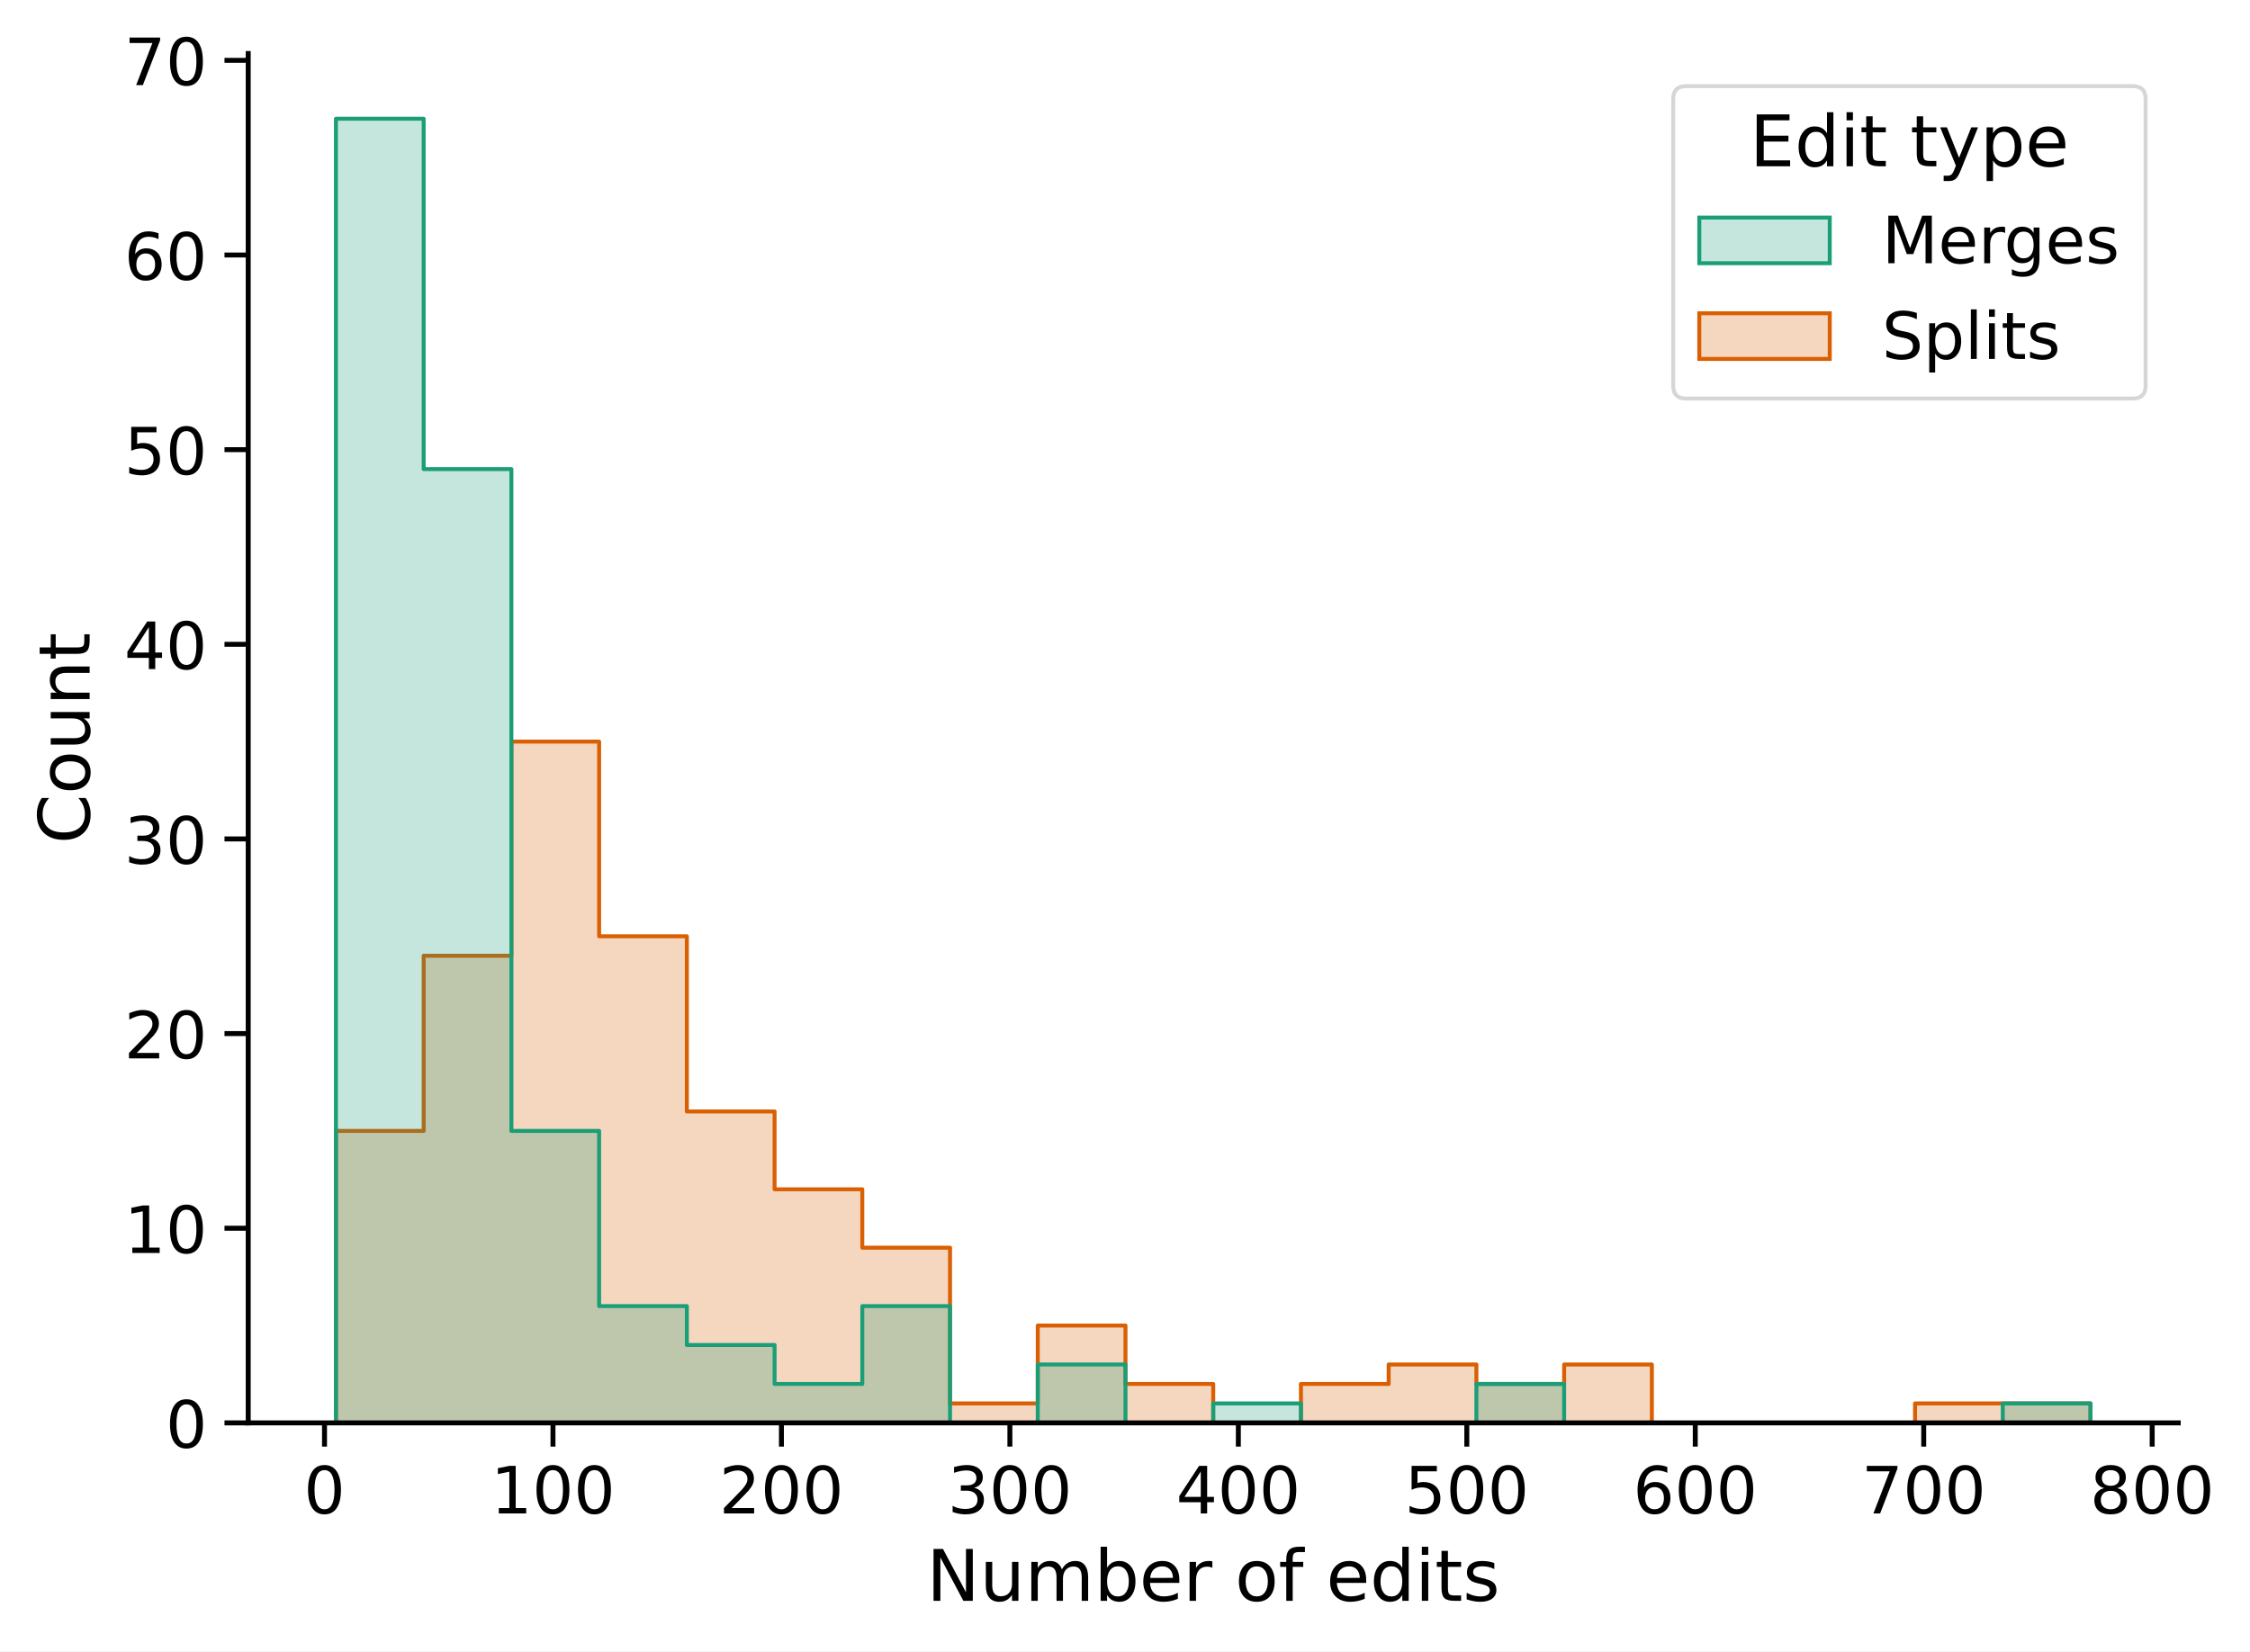
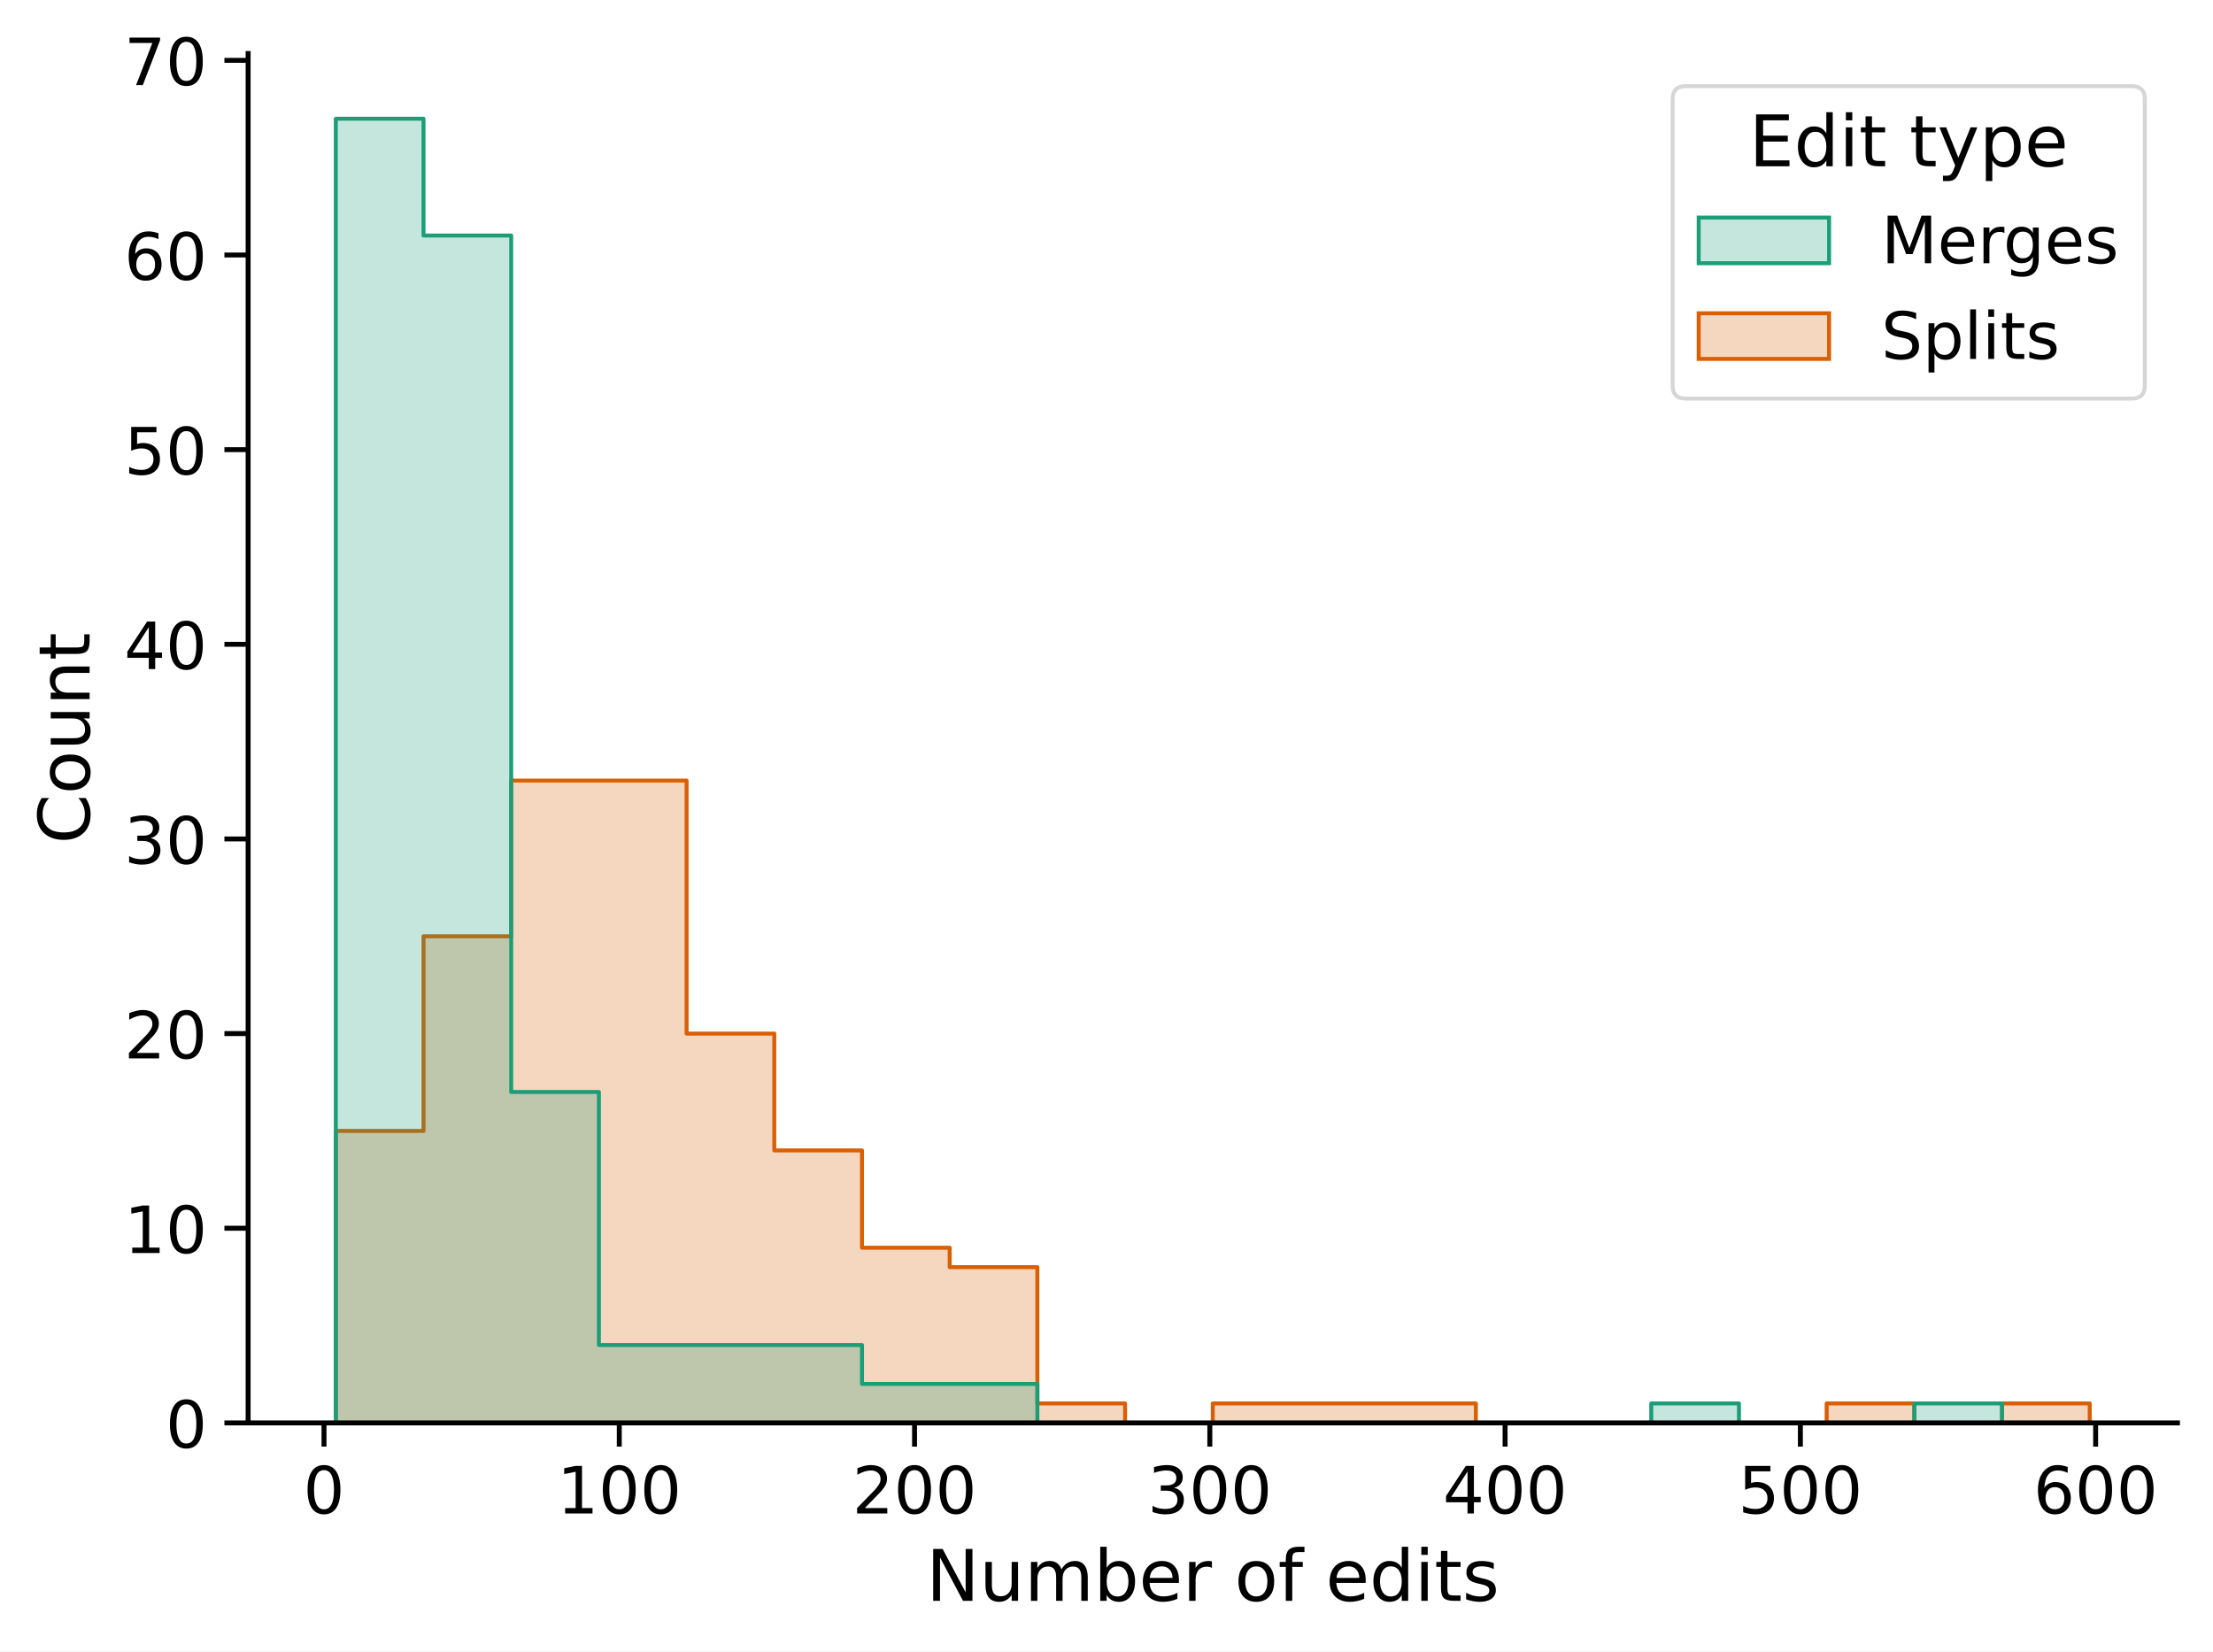
- <svg xmlns="http://www.w3.org/2000/svg" xmlns:xlink="http://www.w3.org/1999/xlink" width="455.36pt" height="334.247pt" viewBox="0 0 455.36 334.247" version="1.1">
+ <svg xmlns="http://www.w3.org/2000/svg" xmlns:xlink="http://www.w3.org/1999/xlink" width="448.034pt" height="334.247pt" viewBox="0 0 448.034 334.247" version="1.1">
  <defs>
    <style type="text/css">*{stroke-linejoin: round; stroke-linecap: butt}</style>
  </defs>
  <g id="figure_1">
    <g id="patch_1">
-       <path d="M 0 334.247  L 455.36 334.247  L 455.36 0  L 0 0  z " style="fill: #ffffff" />
+       <path d="M 0 334.247  L 448.034 334.247  L 448.034 0  L 0 0  z " style="fill: #ffffff" />
    </g>
    <g id="axes_1">
      <g id="patch_2">
        <path d="M 50.233 288.036  L 440.834 288.036  L 440.834 10.836  L 50.233 10.836  z " style="fill: #ffffff" />
      </g>
      <g id="PolyCollection_1">
        <defs>
-           <path id="m7f6171751f" d="M 67.988 -105.316  L 67.988 -46.212  L 85.743 -46.212  L 85.743 -46.212  L 103.497 -46.212  L 103.497 -46.212  L 121.252 -46.212  L 121.252 -46.212  L 139.006 -46.212  L 139.006 -46.212  L 156.761 -46.212  L 156.761 -46.212  L 174.515 -46.212  L 174.515 -46.212  L 192.27 -46.212  L 192.27 -46.212  L 210.024 -46.212  L 210.024 -46.212  L 227.779 -46.212  L 227.779 -46.212  L 245.534 -46.212  L 245.534 -46.212  L 263.288 -46.212  L 263.288 -46.212  L 281.043 -46.212  L 281.043 -46.212  L 298.797 -46.212  L 298.797 -46.212  L 316.552 -46.212  L 316.552 -46.212  L 334.306 -46.212  L 334.306 -46.212  L 352.061 -46.212  L 352.061 -46.212  L 369.815 -46.212  L 369.815 -46.212  L 387.57 -46.212  L 387.57 -46.212  L 405.324 -46.212  L 405.324 -46.212  L 423.079 -46.212  L 423.079 -46.212  L 423.079 -50.152  L 423.079 -50.152  L 423.079 -50.152  L 405.324 -50.152  L 405.324 -50.152  L 387.57 -50.152  L 387.57 -46.212  L 369.815 -46.212  L 369.815 -46.212  L 352.061 -46.212  L 352.061 -46.212  L 334.306 -46.212  L 334.306 -58.033  L 316.552 -58.033  L 316.552 -54.092  L 298.797 -54.092  L 298.797 -58.033  L 281.043 -58.033  L 281.043 -54.092  L 263.288 -54.092  L 263.288 -46.212  L 245.534 -46.212  L 245.534 -54.092  L 227.779 -54.092  L 227.779 -65.913  L 210.024 -65.913  L 210.024 -50.152  L 192.27 -50.152  L 192.27 -81.674  L 174.515 -81.674  L 174.515 -93.495  L 156.761 -93.495  L 156.761 -109.256  L 139.006 -109.256  L 139.006 -144.719  L 121.252 -144.719  L 121.252 -184.122  L 103.497 -184.122  L 103.497 -140.779  L 85.743 -140.779  L 85.743 -105.316  L 67.988 -105.316  z " style="stroke: #d95f02; stroke-width: 0.8" />
+           <path id="maee9add165" d="M 67.988 -105.316  L 67.988 -46.212  L 85.743 -46.212  L 85.743 -46.212  L 103.497 -46.212  L 103.497 -46.212  L 121.252 -46.212  L 121.252 -46.212  L 139.006 -46.212  L 139.006 -46.212  L 156.761 -46.212  L 156.761 -46.212  L 174.515 -46.212  L 174.515 -46.212  L 192.27 -46.212  L 192.27 -46.212  L 210.024 -46.212  L 210.024 -46.212  L 227.779 -46.212  L 227.779 -46.212  L 245.534 -46.212  L 245.534 -46.212  L 263.288 -46.212  L 263.288 -46.212  L 281.043 -46.212  L 281.043 -46.212  L 298.797 -46.212  L 298.797 -46.212  L 316.552 -46.212  L 316.552 -46.212  L 334.306 -46.212  L 334.306 -46.212  L 352.061 -46.212  L 352.061 -46.212  L 369.815 -46.212  L 369.815 -46.212  L 387.57 -46.212  L 387.57 -46.212  L 405.324 -46.212  L 405.324 -46.212  L 423.079 -46.212  L 423.079 -46.212  L 423.079 -50.152  L 423.079 -50.152  L 423.079 -50.152  L 405.324 -50.152  L 405.324 -46.212  L 387.57 -46.212  L 387.57 -50.152  L 369.815 -50.152  L 369.815 -46.212  L 352.061 -46.212  L 352.061 -46.212  L 334.306 -46.212  L 334.306 -46.212  L 316.552 -46.212  L 316.552 -46.212  L 298.797 -46.212  L 298.797 -50.152  L 281.043 -50.152  L 281.043 -50.152  L 263.288 -50.152  L 263.288 -50.152  L 245.534 -50.152  L 245.534 -46.212  L 227.779 -46.212  L 227.779 -50.152  L 210.024 -50.152  L 210.024 -77.734  L 192.27 -77.734  L 192.27 -81.674  L 174.515 -81.674  L 174.515 -101.376  L 156.761 -101.376  L 156.761 -125.018  L 139.006 -125.018  L 139.006 -176.241  L 121.252 -176.241  L 121.252 -176.241  L 103.497 -176.241  L 103.497 -144.719  L 85.743 -144.719  L 85.743 -105.316  L 67.988 -105.316  z " style="stroke: #d95f02; stroke-width: 0.8" />
        </defs>
-         <g clip-path="url(#pf7bcb91a82)">
-           <use xlink:href="#m7f6171751f" x="0" y="334.247" style="fill: #d95f02; fill-opacity: 0.25; stroke: #d95f02; stroke-width: 0.8" />
+         <g clip-path="url(#pee64d7b335)">
+           <use xlink:href="#maee9add165" x="0" y="334.247" style="fill: #d95f02; fill-opacity: 0.25; stroke: #d95f02; stroke-width: 0.8" />
        </g>
      </g>
      <g id="PolyCollection_2">
        <defs>
-           <path id="m8727924a0c" d="M 67.988 -310.212  L 67.988 -46.212  L 85.743 -46.212  L 85.743 -46.212  L 103.497 -46.212  L 103.497 -46.212  L 121.252 -46.212  L 121.252 -46.212  L 139.006 -46.212  L 139.006 -46.212  L 156.761 -46.212  L 156.761 -46.212  L 174.515 -46.212  L 174.515 -46.212  L 192.27 -46.212  L 192.27 -46.212  L 210.024 -46.212  L 210.024 -46.212  L 227.779 -46.212  L 227.779 -46.212  L 245.534 -46.212  L 245.534 -46.212  L 263.288 -46.212  L 263.288 -46.212  L 281.043 -46.212  L 281.043 -46.212  L 298.797 -46.212  L 298.797 -46.212  L 316.552 -46.212  L 316.552 -46.212  L 334.306 -46.212  L 334.306 -46.212  L 352.061 -46.212  L 352.061 -46.212  L 369.815 -46.212  L 369.815 -46.212  L 387.57 -46.212  L 387.57 -46.212  L 405.324 -46.212  L 405.324 -46.212  L 423.079 -46.212  L 423.079 -46.212  L 423.079 -50.152  L 423.079 -50.152  L 423.079 -50.152  L 405.324 -50.152  L 405.324 -46.212  L 387.57 -46.212  L 387.57 -46.212  L 369.815 -46.212  L 369.815 -46.212  L 352.061 -46.212  L 352.061 -46.212  L 334.306 -46.212  L 334.306 -46.212  L 316.552 -46.212  L 316.552 -54.092  L 298.797 -54.092  L 298.797 -46.212  L 281.043 -46.212  L 281.043 -46.212  L 263.288 -46.212  L 263.288 -50.152  L 245.534 -50.152  L 245.534 -46.212  L 227.779 -46.212  L 227.779 -58.033  L 210.024 -58.033  L 210.024 -46.212  L 192.27 -46.212  L 192.27 -69.853  L 174.515 -69.853  L 174.515 -54.092  L 156.761 -54.092  L 156.761 -61.973  L 139.006 -61.973  L 139.006 -69.853  L 121.252 -69.853  L 121.252 -105.316  L 103.497 -105.316  L 103.497 -239.286  L 85.743 -239.286  L 85.743 -310.212  L 67.988 -310.212  z " style="stroke: #1b9e77; stroke-width: 0.8" />
+           <path id="m162d018e1d" d="M 67.988 -310.212  L 67.988 -46.212  L 85.743 -46.212  L 85.743 -46.212  L 103.497 -46.212  L 103.497 -46.212  L 121.252 -46.212  L 121.252 -46.212  L 139.006 -46.212  L 139.006 -46.212  L 156.761 -46.212  L 156.761 -46.212  L 174.515 -46.212  L 174.515 -46.212  L 192.27 -46.212  L 192.27 -46.212  L 210.024 -46.212  L 210.024 -46.212  L 227.779 -46.212  L 227.779 -46.212  L 245.534 -46.212  L 245.534 -46.212  L 263.288 -46.212  L 263.288 -46.212  L 281.043 -46.212  L 281.043 -46.212  L 298.797 -46.212  L 298.797 -46.212  L 316.552 -46.212  L 316.552 -46.212  L 334.306 -46.212  L 334.306 -46.212  L 352.061 -46.212  L 352.061 -46.212  L 369.815 -46.212  L 369.815 -46.212  L 387.57 -46.212  L 387.57 -46.212  L 405.324 -46.212  L 405.324 -46.212  L 423.079 -46.212  L 423.079 -46.212  L 423.079 -46.212  L 423.079 -46.212  L 423.079 -46.212  L 405.324 -46.212  L 405.324 -50.152  L 387.57 -50.152  L 387.57 -46.212  L 369.815 -46.212  L 369.815 -46.212  L 352.061 -46.212  L 352.061 -50.152  L 334.306 -50.152  L 334.306 -46.212  L 316.552 -46.212  L 316.552 -46.212  L 298.797 -46.212  L 298.797 -46.212  L 281.043 -46.212  L 281.043 -46.212  L 263.288 -46.212  L 263.288 -46.212  L 245.534 -46.212  L 245.534 -46.212  L 227.779 -46.212  L 227.779 -46.212  L 210.024 -46.212  L 210.024 -54.092  L 192.27 -54.092  L 192.27 -54.092  L 174.515 -54.092  L 174.515 -61.973  L 156.761 -61.973  L 156.761 -61.973  L 139.006 -61.973  L 139.006 -61.973  L 121.252 -61.973  L 121.252 -113.197  L 103.497 -113.197  L 103.497 -286.57  L 85.743 -286.57  L 85.743 -310.212  L 67.988 -310.212  z " style="stroke: #1b9e77; stroke-width: 0.8" />
        </defs>
-         <g clip-path="url(#pf7bcb91a82)">
-           <use xlink:href="#m8727924a0c" x="0" y="334.247" style="fill: #1b9e77; fill-opacity: 0.25; stroke: #1b9e77; stroke-width: 0.8" />
+         <g clip-path="url(#pee64d7b335)">
+           <use xlink:href="#m162d018e1d" x="0" y="334.247" style="fill: #1b9e77; fill-opacity: 0.25; stroke: #1b9e77; stroke-width: 0.8" />
        </g>
      </g>
      <g id="matplotlib.axis_1">
        <g id="xtick_1">
          <g id="line2d_1">
            <defs>
-               <path id="mb126c5267e" d="M 0 0  L 0 4.8  " style="stroke: #000000" />
-             </defs>
-             <g>
-               <use xlink:href="#mb126c5267e" x="65.676" y="288.036" style="stroke: #000000" />
+               <path id="mbf0f6db255" d="M 0 0  L 0 4.8  " style="stroke: #000000" />
+             </defs>
+             <g>
+               <use xlink:href="#mbf0f6db255" x="65.597" y="288.036" style="stroke: #000000" />
            </g>
          </g>
          <g id="text_1">
-             <g transform="translate(61.47701 306.3658) scale(0.132 -0.132)">
+             <g transform="translate(61.39761 306.3658) scale(0.132 -0.132)">
              <defs>
                <path id="DejaVuSans-30" d="M 2034 4250  Q 1547 4250 1301 3770  Q 1056 3291 1056 2328  Q 1056 1369 1301 889  Q 1547 409 2034 409  Q 2525 409 2770 889  Q 3016 1369 3016 2328  Q 3016 3291 2770 3770  Q 2525 4250 2034 4250  z M 2034 4750  Q 2819 4750 3233 4129  Q 3647 3509 3647 2328  Q 3647 1150 3233 529  Q 2819 -91 2034 -91  Q 1250 -91 836 529  Q 422 1150 422 2328  Q 422 3509 836 4129  Q 1250 4750 2034 4750  z " transform="scale(0.015625)" />
              </defs>
              <use xlink:href="#DejaVuSans-30" />
            </g>
          </g>
        </g>
        <g id="xtick_2">
          <g id="line2d_2">
            <g>
-               <use xlink:href="#mb126c5267e" x="111.912" y="288.036" style="stroke: #000000" />
+               <use xlink:href="#mbf0f6db255" x="125.376" y="288.036" style="stroke: #000000" />
            </g>
          </g>
          <g id="text_2">
-             <g transform="translate(99.3143 306.3658) scale(0.132 -0.132)">
+             <g transform="translate(112.7787 306.3658) scale(0.132 -0.132)">
              <defs>
                <path id="DejaVuSans-31" d="M 794 531  L 1825 531  L 1825 4091  L 703 3866  L 703 4441  L 1819 4666  L 2450 4666  L 2450 531  L 3481 531  L 3481 0  L 794 0  L 794 531  z " transform="scale(0.015625)" />
              </defs>
              <use xlink:href="#DejaVuSans-31" />
              <use xlink:href="#DejaVuSans-30" x="63.623" />
              <use xlink:href="#DejaVuSans-30" x="127.246" />
            </g>
          </g>
        </g>
        <g id="xtick_3">
          <g id="line2d_3">
            <g>
-               <use xlink:href="#mb126c5267e" x="158.148" y="288.036" style="stroke: #000000" />
+               <use xlink:href="#mbf0f6db255" x="185.156" y="288.036" style="stroke: #000000" />
            </g>
          </g>
          <g id="text_3">
-             <g transform="translate(145.5501 306.3658) scale(0.132 -0.132)">
+             <g transform="translate(172.5583 306.3658) scale(0.132 -0.132)">
              <defs>
                <path id="DejaVuSans-32" d="M 1228 531  L 3431 531  L 3431 0  L 469 0  L 469 531  Q 828 903 1448 1529  Q 2069 2156 2228 2338  Q 2531 2678 2651 2914  Q 2772 3150 2772 3378  Q 2772 3750 2511 3984  Q 2250 4219 1831 4219  Q 1534 4219 1204 4116  Q 875 4013 500 3803  L 500 4441  Q 881 4594 1212 4672  Q 1544 4750 1819 4750  Q 2544 4750 2975 4387  Q 3406 4025 3406 3419  Q 3406 3131 3298 2873  Q 3191 2616 2906 2266  Q 2828 2175 2409 1742  Q 1991 1309 1228 531  z " transform="scale(0.015625)" />
              </defs>
              <use xlink:href="#DejaVuSans-32" />
              <use xlink:href="#DejaVuSans-30" x="63.623" />
              <use xlink:href="#DejaVuSans-30" x="127.246" />
            </g>
          </g>
        </g>
        <g id="xtick_4">
          <g id="line2d_4">
            <g>
-               <use xlink:href="#mb126c5267e" x="204.384" y="288.036" style="stroke: #000000" />
+               <use xlink:href="#mbf0f6db255" x="244.936" y="288.036" style="stroke: #000000" />
            </g>
          </g>
          <g id="text_4">
-             <g transform="translate(191.7859 306.3658) scale(0.132 -0.132)">
+             <g transform="translate(232.338 306.3658) scale(0.132 -0.132)">
              <defs>
                <path id="DejaVuSans-33" d="M 2597 2516  Q 3050 2419 3304 2112  Q 3559 1806 3559 1356  Q 3559 666 3084 287  Q 2609 -91 1734 -91  Q 1441 -91 1130 -33  Q 819 25 488 141  L 488 750  Q 750 597 1062 519  Q 1375 441 1716 441  Q 2309 441 2620 675  Q 2931 909 2931 1356  Q 2931 1769 2642 2001  Q 2353 2234 1838 2234  L 1294 2234  L 1294 2753  L 1863 2753  Q 2328 2753 2575 2939  Q 2822 3125 2822 3475  Q 2822 3834 2567 4026  Q 2313 4219 1838 4219  Q 1578 4219 1281 4162  Q 984 4106 628 3988  L 628 4550  Q 988 4650 1302 4700  Q 1616 4750 1894 4750  Q 2613 4750 3031 4423  Q 3450 4097 3450 3541  Q 3450 3153 3228 2886  Q 3006 2619 2597 2516  z " transform="scale(0.015625)" />
              </defs>
              <use xlink:href="#DejaVuSans-33" />
              <use xlink:href="#DejaVuSans-30" x="63.623" />
              <use xlink:href="#DejaVuSans-30" x="127.246" />
            </g>
          </g>
        </g>
        <g id="xtick_5">
          <g id="line2d_5">
            <g>
-               <use xlink:href="#mb126c5267e" x="250.619" y="288.036" style="stroke: #000000" />
+               <use xlink:href="#mbf0f6db255" x="304.715" y="288.036" style="stroke: #000000" />
            </g>
          </g>
          <g id="text_5">
-             <g transform="translate(238.0217 306.3658) scale(0.132 -0.132)">
+             <g transform="translate(292.1176 306.3658) scale(0.132 -0.132)">
              <defs>
                <path id="DejaVuSans-34" d="M 2419 4116  L 825 1625  L 2419 1625  L 2419 4116  z M 2253 4666  L 3047 4666  L 3047 1625  L 3713 1625  L 3713 1100  L 3047 1100  L 3047 0  L 2419 0  L 2419 1100  L 313 1100  L 313 1709  L 2253 4666  z " transform="scale(0.015625)" />
              </defs>
              <use xlink:href="#DejaVuSans-34" />
              <use xlink:href="#DejaVuSans-30" x="63.623" />
              <use xlink:href="#DejaVuSans-30" x="127.246" />
            </g>
          </g>
        </g>
        <g id="xtick_6">
          <g id="line2d_6">
            <g>
-               <use xlink:href="#mb126c5267e" x="296.855" y="288.036" style="stroke: #000000" />
+               <use xlink:href="#mbf0f6db255" x="364.495" y="288.036" style="stroke: #000000" />
            </g>
          </g>
          <g id="text_6">
-             <g transform="translate(284.2575 306.3658) scale(0.132 -0.132)">
+             <g transform="translate(351.8972 306.3658) scale(0.132 -0.132)">
              <defs>
                <path id="DejaVuSans-35" d="M 691 4666  L 3169 4666  L 3169 4134  L 1269 4134  L 1269 2991  Q 1406 3038 1543 3061  Q 1681 3084 1819 3084  Q 2600 3084 3056 2656  Q 3513 2228 3513 1497  Q 3513 744 3044 326  Q 2575 -91 1722 -91  Q 1428 -91 1123 -41  Q 819 9 494 109  L 494 744  Q 775 591 1075 516  Q 1375 441 1709 441  Q 2250 441 2565 725  Q 2881 1009 2881 1497  Q 2881 1984 2565 2268  Q 2250 2553 1709 2553  Q 1456 2553 1204 2497  Q 953 2441 691 2322  L 691 4666  z " transform="scale(0.015625)" />
              </defs>
              <use xlink:href="#DejaVuSans-35" />
              <use xlink:href="#DejaVuSans-30" x="63.623" />
              <use xlink:href="#DejaVuSans-30" x="127.246" />
            </g>
          </g>
        </g>
        <g id="xtick_7">
          <g id="line2d_7">
            <g>
-               <use xlink:href="#mb126c5267e" x="343.091" y="288.036" style="stroke: #000000" />
+               <use xlink:href="#mbf0f6db255" x="424.275" y="288.036" style="stroke: #000000" />
            </g>
          </g>
          <g id="text_7">
-             <g transform="translate(330.4933 306.3658) scale(0.132 -0.132)">
+             <g transform="translate(411.6768 306.3658) scale(0.132 -0.132)">
              <defs>
                <path id="DejaVuSans-36" d="M 2113 2584  Q 1688 2584 1439 2293  Q 1191 2003 1191 1497  Q 1191 994 1439 701  Q 1688 409 2113 409  Q 2538 409 2786 701  Q 3034 994 3034 1497  Q 3034 2003 2786 2293  Q 2538 2584 2113 2584  z M 3366 4563  L 3366 3988  Q 3128 4100 2886 4159  Q 2644 4219 2406 4219  Q 1781 4219 1451 3797  Q 1122 3375 1075 2522  Q 1259 2794 1537 2939  Q 1816 3084 2150 3084  Q 2853 3084 3261 2657  Q 3669 2231 3669 1497  Q 3669 778 3244 343  Q 2819 -91 2113 -91  Q 1303 -91 875 529  Q 447 1150 447 2328  Q 447 3434 972 4092  Q 1497 4750 2381 4750  Q 2619 4750 2861 4703  Q 3103 4656 3366 4563  z " transform="scale(0.015625)" />
              </defs>
              <use xlink:href="#DejaVuSans-36" />
              <use xlink:href="#DejaVuSans-30" x="63.623" />
              <use xlink:href="#DejaVuSans-30" x="127.246" />
            </g>
          </g>
        </g>
-         <g id="xtick_8">
-           <g id="line2d_8">
-             <g>
-               <use xlink:href="#mb126c5267e" x="389.327" y="288.036" style="stroke: #000000" />
-             </g>
-           </g>
-           <g id="text_8">
-             <g transform="translate(376.7291 306.3658) scale(0.132 -0.132)">
-               <defs>
-                 <path id="DejaVuSans-37" d="M 525 4666  L 3525 4666  L 3525 4397  L 1831 0  L 1172 0  L 2766 4134  L 525 4134  L 525 4666  z " transform="scale(0.015625)" />
-               </defs>
-               <use xlink:href="#DejaVuSans-37" />
-               <use xlink:href="#DejaVuSans-30" x="63.623" />
-               <use xlink:href="#DejaVuSans-30" x="127.246" />
-             </g>
-           </g>
-         </g>
-         <g id="xtick_9">
-           <g id="line2d_9">
-             <g>
-               <use xlink:href="#mb126c5267e" x="435.563" y="288.036" style="stroke: #000000" />
-             </g>
-           </g>
-           <g id="text_9">
-             <g transform="translate(422.9649 306.3658) scale(0.132 -0.132)">
-               <defs>
-                 <path id="DejaVuSans-38" d="M 2034 2216  Q 1584 2216 1326 1975  Q 1069 1734 1069 1313  Q 1069 891 1326 650  Q 1584 409 2034 409  Q 2484 409 2743 651  Q 3003 894 3003 1313  Q 3003 1734 2745 1975  Q 2488 2216 2034 2216  z M 1403 2484  Q 997 2584 770 2862  Q 544 3141 544 3541  Q 544 4100 942 4425  Q 1341 4750 2034 4750  Q 2731 4750 3128 4425  Q 3525 4100 3525 3541  Q 3525 3141 3298 2862  Q 3072 2584 2669 2484  Q 3125 2378 3379 2068  Q 3634 1759 3634 1313  Q 3634 634 3220 271  Q 2806 -91 2034 -91  Q 1263 -91 848 271  Q 434 634 434 1313  Q 434 1759 690 2068  Q 947 2378 1403 2484  z M 1172 3481  Q 1172 3119 1398 2916  Q 1625 2713 2034 2713  Q 2441 2713 2670 2916  Q 2900 3119 2900 3481  Q 2900 3844 2670 4047  Q 2441 4250 2034 4250  Q 1625 4250 1398 4047  Q 1172 3844 1172 3481  z " transform="scale(0.015625)" />
-               </defs>
-               <use xlink:href="#DejaVuSans-38" />
-               <use xlink:href="#DejaVuSans-30" x="63.623" />
-               <use xlink:href="#DejaVuSans-30" x="127.246" />
-             </g>
-           </g>
-         </g>
-         <g id="text_10">
+         <g id="text_8">
          <g transform="translate(187.5184 324.0527) scale(0.144 -0.144)">
            <defs>
              <path id="DejaVuSans-4e" d="M 628 4666  L 1478 4666  L 3547 763  L 3547 4666  L 4159 4666  L 4159 0  L 3309 0  L 1241 3903  L 1241 0  L 628 0  L 628 4666  z " transform="scale(0.015625)" />
              <path id="DejaVuSans-75" d="M 544 1381  L 544 3500  L 1119 3500  L 1119 1403  Q 1119 906 1312 657  Q 1506 409 1894 409  Q 2359 409 2629 706  Q 2900 1003 2900 1516  L 2900 3500  L 3475 3500  L 3475 0  L 2900 0  L 2900 538  Q 2691 219 2414 64  Q 2138 -91 1772 -91  Q 1169 -91 856 284  Q 544 659 544 1381  z M 1991 3584  L 1991 3584  z " transform="scale(0.015625)" />
              <path id="DejaVuSans-6d" d="M 3328 2828  Q 3544 3216 3844 3400  Q 4144 3584 4550 3584  Q 5097 3584 5394 3201  Q 5691 2819 5691 2113  L 5691 0  L 5113 0  L 5113 2094  Q 5113 2597 4934 2840  Q 4756 3084 4391 3084  Q 3944 3084 3684 2787  Q 3425 2491 3425 1978  L 3425 0  L 2847 0  L 2847 2094  Q 2847 2600 2669 2842  Q 2491 3084 2119 3084  Q 1678 3084 1418 2786  Q 1159 2488 1159 1978  L 1159 0  L 581 0  L 581 3500  L 1159 3500  L 1159 2956  Q 1356 3278 1631 3431  Q 1906 3584 2284 3584  Q 2666 3584 2933 3390  Q 3200 3197 3328 2828  z " transform="scale(0.015625)" />
              <path id="DejaVuSans-62" d="M 3116 1747  Q 3116 2381 2855 2742  Q 2594 3103 2138 3103  Q 1681 3103 1420 2742  Q 1159 2381 1159 1747  Q 1159 1113 1420 752  Q 1681 391 2138 391  Q 2594 391 2855 752  Q 3116 1113 3116 1747  z M 1159 2969  Q 1341 3281 1617 3432  Q 1894 3584 2278 3584  Q 2916 3584 3314 3078  Q 3713 2572 3713 1747  Q 3713 922 3314 415  Q 2916 -91 2278 -91  Q 1894 -91 1617 61  Q 1341 213 1159 525  L 1159 0  L 581 0  L 581 4863  L 1159 4863  L 1159 2969  z " transform="scale(0.015625)" />
              <path id="DejaVuSans-65" d="M 3597 1894  L 3597 1613  L 953 1613  Q 991 1019 1311 708  Q 1631 397 2203 397  Q 2534 397 2845 478  Q 3156 559 3463 722  L 3463 178  Q 3153 47 2828 -22  Q 2503 -91 2169 -91  Q 1331 -91 842 396  Q 353 884 353 1716  Q 353 2575 817 3079  Q 1281 3584 2069 3584  Q 2775 3584 3186 3129  Q 3597 2675 3597 1894  z M 3022 2063  Q 3016 2534 2758 2815  Q 2500 3097 2075 3097  Q 1594 3097 1305 2825  Q 1016 2553 972 2059  L 3022 2063  z " transform="scale(0.015625)" />
              <path id="DejaVuSans-72" d="M 2631 2963  Q 2534 3019 2420 3045  Q 2306 3072 2169 3072  Q 1681 3072 1420 2755  Q 1159 2438 1159 1844  L 1159 0  L 581 0  L 581 3500  L 1159 3500  L 1159 2956  Q 1341 3275 1631 3429  Q 1922 3584 2338 3584  Q 2397 3584 2469 3576  Q 2541 3569 2628 3553  L 2631 2963  z " transform="scale(0.015625)" />
              <path id="DejaVuSans-20" transform="scale(0.015625)" />
              <path id="DejaVuSans-6f" d="M 1959 3097  Q 1497 3097 1228 2736  Q 959 2375 959 1747  Q 959 1119 1226 758  Q 1494 397 1959 397  Q 2419 397 2687 759  Q 2956 1122 2956 1747  Q 2956 2369 2687 2733  Q 2419 3097 1959 3097  z M 1959 3584  Q 2709 3584 3137 3096  Q 3566 2609 3566 1747  Q 3566 888 3137 398  Q 2709 -91 1959 -91  Q 1206 -91 779 398  Q 353 888 353 1747  Q 353 2609 779 3096  Q 1206 3584 1959 3584  z " transform="scale(0.015625)" />
              <path id="DejaVuSans-66" d="M 2375 4863  L 2375 4384  L 1825 4384  Q 1516 4384 1395 4259  Q 1275 4134 1275 3809  L 1275 3500  L 2222 3500  L 2222 3053  L 1275 3053  L 1275 0  L 697 0  L 697 3053  L 147 3053  L 147 3500  L 697 3500  L 697 3744  Q 697 4328 969 4595  Q 1241 4863 1831 4863  L 2375 4863  z " transform="scale(0.015625)" />
              <path id="DejaVuSans-64" d="M 2906 2969  L 2906 4863  L 3481 4863  L 3481 0  L 2906 0  L 2906 525  Q 2725 213 2448 61  Q 2172 -91 1784 -91  Q 1150 -91 751 415  Q 353 922 353 1747  Q 353 2572 751 3078  Q 1150 3584 1784 3584  Q 2172 3584 2448 3432  Q 2725 3281 2906 2969  z M 947 1747  Q 947 1113 1208 752  Q 1469 391 1925 391  Q 2381 391 2643 752  Q 2906 1113 2906 1747  Q 2906 2381 2643 2742  Q 2381 3103 1925 3103  Q 1469 3103 1208 2742  Q 947 2381 947 1747  z " transform="scale(0.015625)" />
              <path id="DejaVuSans-69" d="M 603 3500  L 1178 3500  L 1178 0  L 603 0  L 603 3500  z M 603 4863  L 1178 4863  L 1178 4134  L 603 4134  L 603 4863  z " transform="scale(0.015625)" />
              <path id="DejaVuSans-74" d="M 1172 4494  L 1172 3500  L 2356 3500  L 2356 3053  L 1172 3053  L 1172 1153  Q 1172 725 1289 603  Q 1406 481 1766 481  L 2356 481  L 2356 0  L 1766 0  Q 1100 0 847 248  Q 594 497 594 1153  L 594 3053  L 172 3053  L 172 3500  L 594 3500  L 594 4494  L 1172 4494  z " transform="scale(0.015625)" />
              <path id="DejaVuSans-73" d="M 2834 3397  L 2834 2853  Q 2591 2978 2328 3040  Q 2066 3103 1784 3103  Q 1356 3103 1142 2972  Q 928 2841 928 2578  Q 928 2378 1081 2264  Q 1234 2150 1697 2047  L 1894 2003  Q 2506 1872 2764 1633  Q 3022 1394 3022 966  Q 3022 478 2636 193  Q 2250 -91 1575 -91  Q 1294 -91 989 -36  Q 684 19 347 128  L 347 722  Q 666 556 975 473  Q 1284 391 1588 391  Q 1994 391 2212 530  Q 2431 669 2431 922  Q 2431 1156 2273 1281  Q 2116 1406 1581 1522  L 1381 1569  Q 847 1681 609 1914  Q 372 2147 372 2553  Q 372 3047 722 3315  Q 1072 3584 1716 3584  Q 2034 3584 2315 3537  Q 2597 3491 2834 3397  z " transform="scale(0.015625)" />
            </defs>
            <use xlink:href="#DejaVuSans-4e" />
            <use xlink:href="#DejaVuSans-75" x="74.805" />
            <use xlink:href="#DejaVuSans-6d" x="138.184" />
            <use xlink:href="#DejaVuSans-62" x="235.596" />
            <use xlink:href="#DejaVuSans-65" x="299.072" />
            <use xlink:href="#DejaVuSans-72" x="360.596" />
            <use xlink:href="#DejaVuSans-20" x="401.709" />
            <use xlink:href="#DejaVuSans-6f" x="433.496" />
            <use xlink:href="#DejaVuSans-66" x="494.678" />
            <use xlink:href="#DejaVuSans-20" x="529.883" />
            <use xlink:href="#DejaVuSans-65" x="561.67" />
            <use xlink:href="#DejaVuSans-64" x="623.193" />
            <use xlink:href="#DejaVuSans-69" x="686.67" />
            <use xlink:href="#DejaVuSans-74" x="714.453" />
            <use xlink:href="#DejaVuSans-73" x="753.662" />
          </g>
        </g>
      </g>
      <g id="matplotlib.axis_2">
        <g id="ytick_1">
-           <g id="line2d_10">
-             <defs>
-               <path id="m30d2eb25b7" d="M 0 0  L -4.8 0  " style="stroke: #000000" />
-             </defs>
-             <g>
-               <use xlink:href="#m30d2eb25b7" x="50.233" y="288.036" style="stroke: #000000" />
-             </g>
-           </g>
-           <g id="text_11">
+           <g id="line2d_8">
+             <defs>
+               <path id="m55ba761c65" d="M 0 0  L -4.8 0  " style="stroke: #000000" />
+             </defs>
+             <g>
+               <use xlink:href="#m55ba761c65" x="50.233" y="288.036" style="stroke: #000000" />
+             </g>
+           </g>
+           <g id="text_9">
            <g transform="translate(33.535 293.0508) scale(0.132 -0.132)">
              <use xlink:href="#DejaVuSans-30" />
            </g>
          </g>
        </g>
        <g id="ytick_2">
-           <g id="line2d_11">
-             <g>
-               <use xlink:href="#m30d2eb25b7" x="50.233" y="248.633" style="stroke: #000000" />
-             </g>
-           </g>
-           <g id="text_12">
+           <g id="line2d_9">
+             <g>
+               <use xlink:href="#m55ba761c65" x="50.233" y="248.633" style="stroke: #000000" />
+             </g>
+           </g>
+           <g id="text_10">
            <g transform="translate(25.1365 253.6478) scale(0.132 -0.132)">
              <use xlink:href="#DejaVuSans-31" />
              <use xlink:href="#DejaVuSans-30" x="63.623" />
            </g>
          </g>
        </g>
        <g id="ytick_3">
-           <g id="line2d_12">
-             <g>
-               <use xlink:href="#m30d2eb25b7" x="50.233" y="209.23" style="stroke: #000000" />
-             </g>
-           </g>
-           <g id="text_13">
+           <g id="line2d_10">
+             <g>
+               <use xlink:href="#m55ba761c65" x="50.233" y="209.23" style="stroke: #000000" />
+             </g>
+           </g>
+           <g id="text_11">
            <g transform="translate(25.1365 214.2449) scale(0.132 -0.132)">
              <use xlink:href="#DejaVuSans-32" />
              <use xlink:href="#DejaVuSans-30" x="63.623" />
            </g>
          </g>
        </g>
        <g id="ytick_4">
-           <g id="line2d_13">
-             <g>
-               <use xlink:href="#m30d2eb25b7" x="50.233" y="169.827" style="stroke: #000000" />
-             </g>
-           </g>
-           <g id="text_14">
+           <g id="line2d_11">
+             <g>
+               <use xlink:href="#m55ba761c65" x="50.233" y="169.827" style="stroke: #000000" />
+             </g>
+           </g>
+           <g id="text_12">
            <g transform="translate(25.1365 174.8419) scale(0.132 -0.132)">
              <use xlink:href="#DejaVuSans-33" />
              <use xlink:href="#DejaVuSans-30" x="63.623" />
            </g>
          </g>
        </g>
        <g id="ytick_5">
-           <g id="line2d_14">
-             <g>
-               <use xlink:href="#m30d2eb25b7" x="50.233" y="130.424" style="stroke: #000000" />
-             </g>
-           </g>
-           <g id="text_15">
+           <g id="line2d_12">
+             <g>
+               <use xlink:href="#m55ba761c65" x="50.233" y="130.424" style="stroke: #000000" />
+             </g>
+           </g>
+           <g id="text_13">
            <g transform="translate(25.1365 135.4389) scale(0.132 -0.132)">
              <use xlink:href="#DejaVuSans-34" />
              <use xlink:href="#DejaVuSans-30" x="63.623" />
            </g>
          </g>
        </g>
        <g id="ytick_6">
-           <g id="line2d_15">
-             <g>
-               <use xlink:href="#m30d2eb25b7" x="50.233" y="91.021" style="stroke: #000000" />
-             </g>
-           </g>
-           <g id="text_16">
+           <g id="line2d_13">
+             <g>
+               <use xlink:href="#m55ba761c65" x="50.233" y="91.021" style="stroke: #000000" />
+             </g>
+           </g>
+           <g id="text_14">
            <g transform="translate(25.1365 96.03591) scale(0.132 -0.132)">
              <use xlink:href="#DejaVuSans-35" />
              <use xlink:href="#DejaVuSans-30" x="63.623" />
            </g>
          </g>
        </g>
        <g id="ytick_7">
-           <g id="line2d_16">
-             <g>
-               <use xlink:href="#m30d2eb25b7" x="50.233" y="51.618" style="stroke: #000000" />
-             </g>
-           </g>
-           <g id="text_17">
+           <g id="line2d_14">
+             <g>
+               <use xlink:href="#m55ba761c65" x="50.233" y="51.618" style="stroke: #000000" />
+             </g>
+           </g>
+           <g id="text_15">
            <g transform="translate(25.1365 56.63292) scale(0.132 -0.132)">
              <use xlink:href="#DejaVuSans-36" />
              <use xlink:href="#DejaVuSans-30" x="63.623" />
            </g>
          </g>
        </g>
        <g id="ytick_8">
-           <g id="line2d_17">
-             <g>
-               <use xlink:href="#m30d2eb25b7" x="50.233" y="12.215" style="stroke: #000000" />
-             </g>
-           </g>
-           <g id="text_18">
+           <g id="line2d_15">
+             <g>
+               <use xlink:href="#m55ba761c65" x="50.233" y="12.215" style="stroke: #000000" />
+             </g>
+           </g>
+           <g id="text_16">
            <g transform="translate(25.1365 17.22994) scale(0.132 -0.132)">
+               <defs>
+                 <path id="DejaVuSans-37" d="M 525 4666  L 3525 4666  L 3525 4397  L 1831 0  L 1172 0  L 2766 4134  L 525 4134  L 525 4666  z " transform="scale(0.015625)" />
+               </defs>
              <use xlink:href="#DejaVuSans-37" />
              <use xlink:href="#DejaVuSans-30" x="63.623" />
            </g>
          </g>
        </g>
-         <g id="text_19">
+         <g id="text_17">
          <g transform="translate(18.14175 170.8176) rotate(-90) scale(0.144 -0.144)">
            <defs>
              <path id="DejaVuSans-43" d="M 4122 4306  L 4122 3641  Q 3803 3938 3442 4084  Q 3081 4231 2675 4231  Q 1875 4231 1450 3742  Q 1025 3253 1025 2328  Q 1025 1406 1450 917  Q 1875 428 2675 428  Q 3081 428 3442 575  Q 3803 722 4122 1019  L 4122 359  Q 3791 134 3420 21  Q 3050 -91 2638 -91  Q 1578 -91 968 557  Q 359 1206 359 2328  Q 359 3453 968 4101  Q 1578 4750 2638 4750  Q 3056 4750 3426 4639  Q 3797 4528 4122 4306  z " transform="scale(0.015625)" />
              <path id="DejaVuSans-6e" d="M 3513 2113  L 3513 0  L 2938 0  L 2938 2094  Q 2938 2591 2744 2837  Q 2550 3084 2163 3084  Q 1697 3084 1428 2787  Q 1159 2491 1159 1978  L 1159 0  L 581 0  L 581 3500  L 1159 3500  L 1159 2956  Q 1366 3272 1645 3428  Q 1925 3584 2291 3584  Q 2894 3584 3203 3211  Q 3513 2838 3513 2113  z " transform="scale(0.015625)" />
            </defs>
            <use xlink:href="#DejaVuSans-43" />
            <use xlink:href="#DejaVuSans-6f" x="69.824" />
            <use xlink:href="#DejaVuSans-75" x="131.006" />
            <use xlink:href="#DejaVuSans-6e" x="194.385" />
            <use xlink:href="#DejaVuSans-74" x="257.764" />
          </g>
        </g>
      </g>
      <g id="patch_3">
        <path d="M 50.233 288.036  L 50.233 10.836  " style="fill: none; stroke: #000000; stroke-linejoin: miter; stroke-linecap: square" />
      </g>
      <g id="patch_4">
        <path d="M 50.233 288.036  L 440.834 288.036  " style="fill: none; stroke: #000000; stroke-linejoin: miter; stroke-linecap: square" />
      </g>
      <g id="legend_1">
        <g id="patch_5">
          <path d="M 341.268 80.683  L 431.594 80.683  Q 434.233 80.683 434.233 78.043  L 434.233 20.076  Q 434.233 17.436 431.594 17.436  L 341.268 17.436  Q 338.628 17.436 338.628 20.076  L 338.628 78.043  Q 338.628 80.683 341.268 80.683  z " style="fill: #ffffff; opacity: 0.8; stroke: #cccccc; stroke-width: 0.8; stroke-linejoin: miter" />
        </g>
-         <g id="text_20">
+         <g id="text_18">
          <g transform="translate(354.1142 33.65761) scale(0.144 -0.144)">
            <defs>
              <path id="DejaVuSans-45" d="M 628 4666  L 3578 4666  L 3578 4134  L 1259 4134  L 1259 2753  L 3481 2753  L 3481 2222  L 1259 2222  L 1259 531  L 3634 531  L 3634 0  L 628 0  L 628 4666  z " transform="scale(0.015625)" />
              <path id="DejaVuSans-79" d="M 2059 -325  Q 1816 -950 1584 -1140  Q 1353 -1331 966 -1331  L 506 -1331  L 506 -850  L 844 -850  Q 1081 -850 1212 -737  Q 1344 -625 1503 -206  L 1606 56  L 191 3500  L 800 3500  L 1894 763  L 2988 3500  L 3597 3500  L 2059 -325  z " transform="scale(0.015625)" />
              <path id="DejaVuSans-70" d="M 1159 525  L 1159 -1331  L 581 -1331  L 581 3500  L 1159 3500  L 1159 2969  Q 1341 3281 1617 3432  Q 1894 3584 2278 3584  Q 2916 3584 3314 3078  Q 3713 2572 3713 1747  Q 3713 922 3314 415  Q 2916 -91 2278 -91  Q 1894 -91 1617 61  Q 1341 213 1159 525  z M 3116 1747  Q 3116 2381 2855 2742  Q 2594 3103 2138 3103  Q 1681 3103 1420 2742  Q 1159 2381 1159 1747  Q 1159 1113 1420 752  Q 1681 391 2138 391  Q 2594 391 2855 752  Q 3116 1113 3116 1747  z " transform="scale(0.015625)" />
            </defs>
            <use xlink:href="#DejaVuSans-45" />
            <use xlink:href="#DejaVuSans-64" x="63.184" />
            <use xlink:href="#DejaVuSans-69" x="126.66" />
            <use xlink:href="#DejaVuSans-74" x="154.443" />
            <use xlink:href="#DejaVuSans-20" x="193.652" />
            <use xlink:href="#DejaVuSans-74" x="225.439" />
            <use xlink:href="#DejaVuSans-79" x="264.648" />
            <use xlink:href="#DejaVuSans-70" x="323.828" />
            <use xlink:href="#DejaVuSans-65" x="387.305" />
          </g>
        </g>
        <g id="patch_6">
          <path d="M 343.908 53.282  L 370.308 53.282  L 370.308 44.042  L 343.908 44.042  z " style="fill: #1b9e77; fill-opacity: 0.25; stroke: #1b9e77; stroke-width: 0.8; stroke-linejoin: miter" />
        </g>
-         <g id="text_21">
+         <g id="text_19">
          <g transform="translate(380.8684 53.2823) scale(0.132 -0.132)">
            <defs>
              <path id="DejaVuSans-4d" d="M 628 4666  L 1569 4666  L 2759 1491  L 3956 4666  L 4897 4666  L 4897 0  L 4281 0  L 4281 4097  L 3078 897  L 2444 897  L 1241 4097  L 1241 0  L 628 0  L 628 4666  z " transform="scale(0.015625)" />
              <path id="DejaVuSans-67" d="M 2906 1791  Q 2906 2416 2648 2759  Q 2391 3103 1925 3103  Q 1463 3103 1205 2759  Q 947 2416 947 1791  Q 947 1169 1205 825  Q 1463 481 1925 481  Q 2391 481 2648 825  Q 2906 1169 2906 1791  z M 3481 434  Q 3481 -459 3084 -895  Q 2688 -1331 1869 -1331  Q 1566 -1331 1297 -1286  Q 1028 -1241 775 -1147  L 775 -588  Q 1028 -725 1275 -790  Q 1522 -856 1778 -856  Q 2344 -856 2625 -561  Q 2906 -266 2906 331  L 2906 616  Q 2728 306 2450 153  Q 2172 0 1784 0  Q 1141 0 747 490  Q 353 981 353 1791  Q 353 2603 747 3093  Q 1141 3584 1784 3584  Q 2172 3584 2450 3431  Q 2728 3278 2906 2969  L 2906 3500  L 3481 3500  L 3481 434  z " transform="scale(0.015625)" />
            </defs>
            <use xlink:href="#DejaVuSans-4d" />
            <use xlink:href="#DejaVuSans-65" x="86.279" />
            <use xlink:href="#DejaVuSans-72" x="147.803" />
            <use xlink:href="#DejaVuSans-67" x="187.166" />
            <use xlink:href="#DejaVuSans-65" x="250.643" />
            <use xlink:href="#DejaVuSans-73" x="312.166" />
          </g>
        </g>
        <g id="patch_7">
          <path d="M 343.908 72.657  L 370.308 72.657  L 370.308 63.417  L 343.908 63.417  z " style="fill: #d95f02; fill-opacity: 0.25; stroke: #d95f02; stroke-width: 0.8; stroke-linejoin: miter" />
        </g>
-         <g id="text_22">
+         <g id="text_20">
          <g transform="translate(380.8684 72.65743) scale(0.132 -0.132)">
            <defs>
              <path id="DejaVuSans-53" d="M 3425 4513  L 3425 3897  Q 3066 4069 2747 4153  Q 2428 4238 2131 4238  Q 1616 4238 1336 4038  Q 1056 3838 1056 3469  Q 1056 3159 1242 3001  Q 1428 2844 1947 2747  L 2328 2669  Q 3034 2534 3370 2195  Q 3706 1856 3706 1288  Q 3706 609 3251 259  Q 2797 -91 1919 -91  Q 1588 -91 1214 -16  Q 841 59 441 206  L 441 856  Q 825 641 1194 531  Q 1563 422 1919 422  Q 2459 422 2753 634  Q 3047 847 3047 1241  Q 3047 1584 2836 1778  Q 2625 1972 2144 2069  L 1759 2144  Q 1053 2284 737 2584  Q 422 2884 422 3419  Q 422 4038 858 4394  Q 1294 4750 2059 4750  Q 2388 4750 2728 4690  Q 3069 4631 3425 4513  z " transform="scale(0.015625)" />
              <path id="DejaVuSans-6c" d="M 603 4863  L 1178 4863  L 1178 0  L 603 0  L 603 4863  z " transform="scale(0.015625)" />
            </defs>
            <use xlink:href="#DejaVuSans-53" />
            <use xlink:href="#DejaVuSans-70" x="63.477" />
            <use xlink:href="#DejaVuSans-6c" x="126.953" />
            <use xlink:href="#DejaVuSans-69" x="154.736" />
            <use xlink:href="#DejaVuSans-74" x="182.52" />
            <use xlink:href="#DejaVuSans-73" x="221.729" />
          </g>
        </g>
      </g>
    </g>
  </g>
  <defs>
-     <clipPath id="pf7bcb91a82">
+     <clipPath id="pee64d7b335">
      <rect x="50.233" y="10.836" width="390.6" height="277.2" />
    </clipPath>
  </defs>
</svg>
